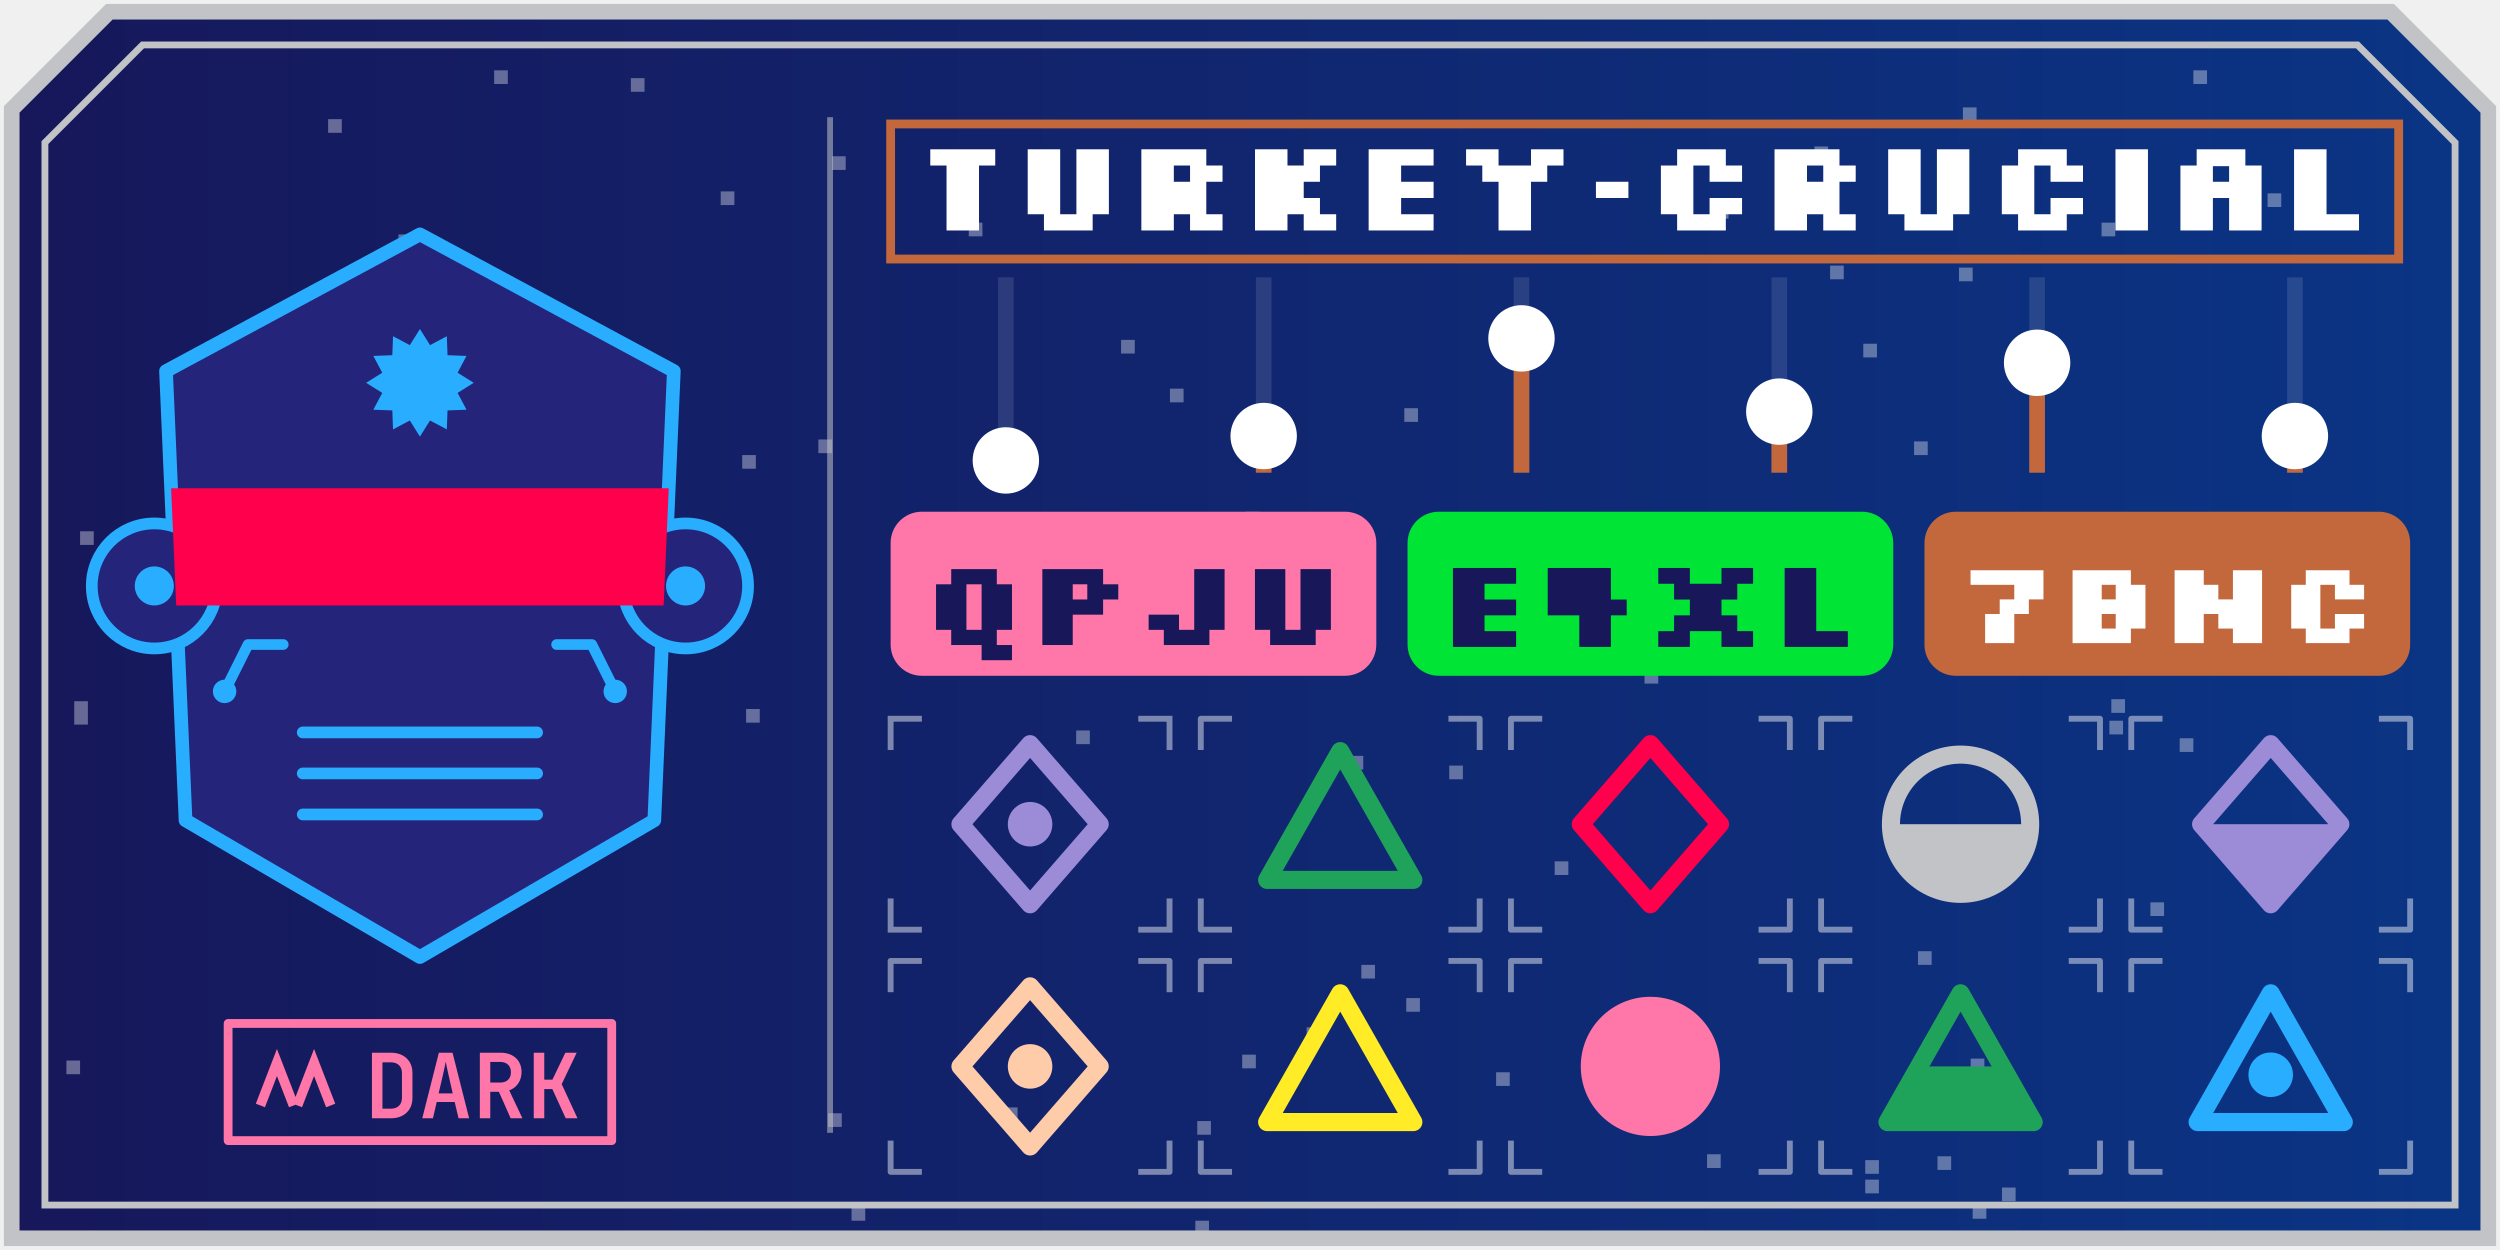
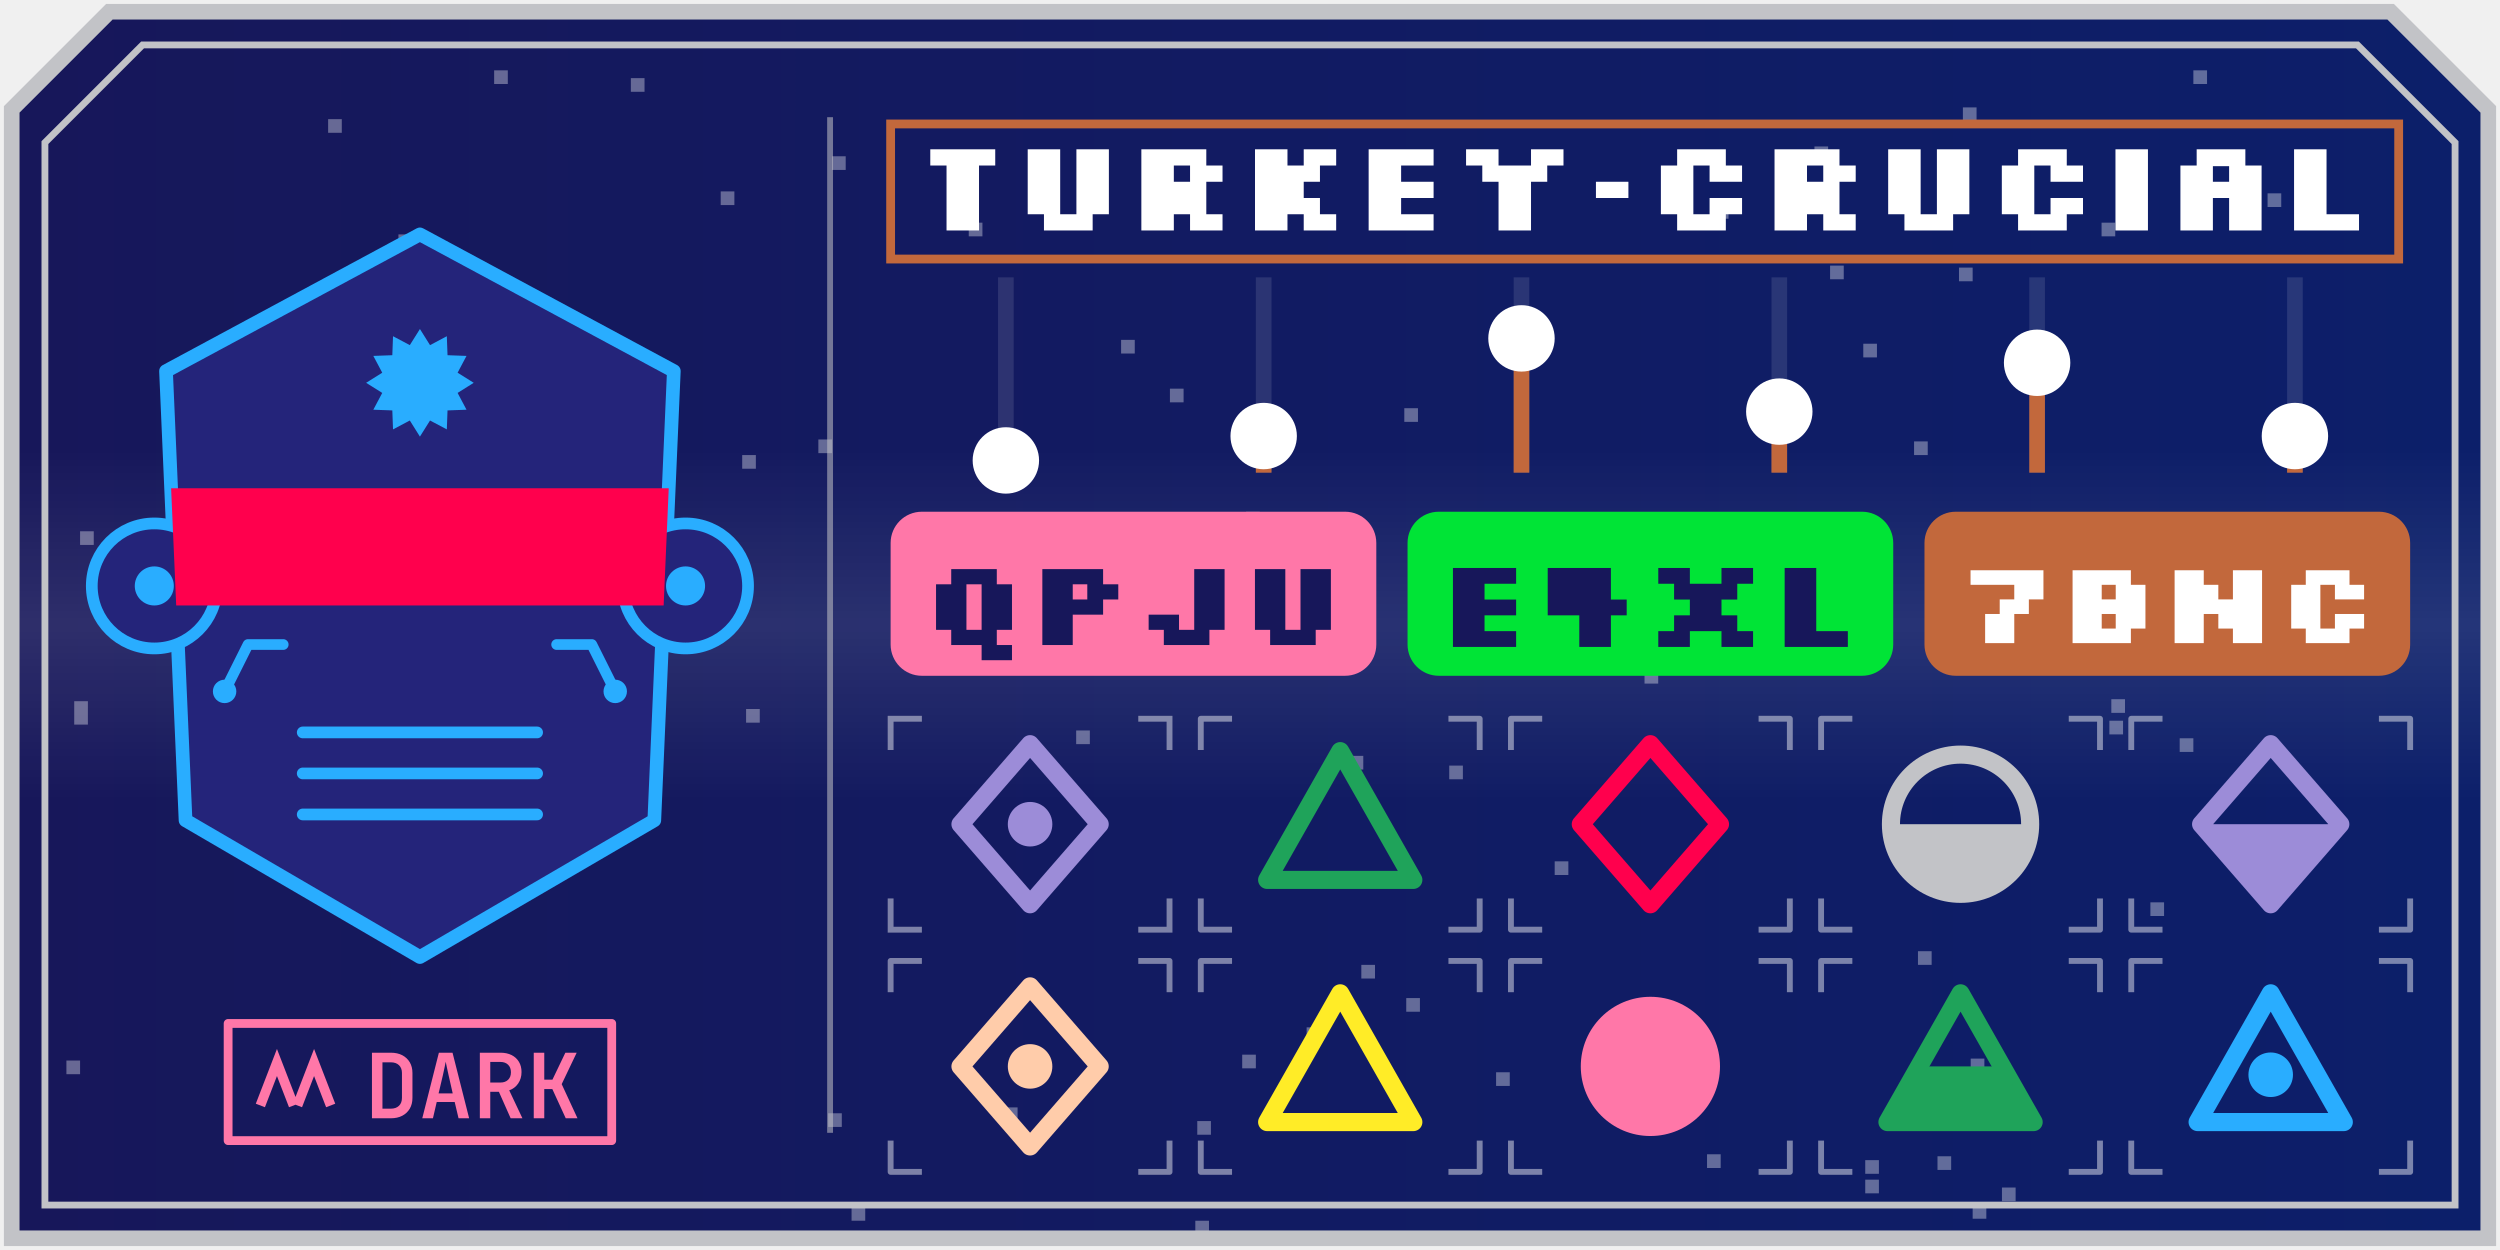
<svg xmlns="http://www.w3.org/2000/svg" viewBox="0 0 960 480" width="320" height="160">
  <defs>
    <linearGradient id="lg0" gradientUnits="userSpaceOnUse" x1="0" y1="240" x2="960" y2="240">
      <stop offset="0" stop-color="#17175A" />
-       <stop offset="1" stop-color="#0A3585" />
+       <stop offset="1" stop-color="#0C1F6A" />
    </linearGradient>
    <clipPath id="c1">
      <path d="M4.5 42L42 4.5L918 4.5L955.5 42L955.5 475.5L4.5 475.5Z" />
    </clipPath>
-     <clipPath id="c2">
+     <linearGradient id="lg2" gradientUnits="userSpaceOnUse" x1="0" y1="172.5" x2="0" y2="307.5">
+       <stop offset="0" stop-color="#FFFFFF" stop-opacity="0" />
+       <stop offset="0.5" stop-color="#FFFFFF" stop-opacity="0.1" />
+       <stop offset="1" stop-color="#FFFFFF" stop-opacity="0" />
+     </linearGradient>
+     <clipPath id="c3">
      <path d="M161.25 90L258.75 142.5L251.25 315L161.25 367.5L71.25 315L63.75 142.5Z" />
    </clipPath>
-     <clipPath id="c3">
+     <clipPath id="c4">
      <path d="M718.1 316.5L787.6 316.5L787.6 353.92L718.1 353.92Z" />
    </clipPath>
-     <clipPath id="c4">
+     <clipPath id="c5">
      <path d="M837.2 316.5L906.7 316.5L906.7 353.92L837.2 353.92Z" />
    </clipPath>
-     <clipPath id="c5">
+     <clipPath id="c6">
      <path d="M718.1 409.5L787.6 409.5L787.6 446.92L718.1 446.92Z" />
    </clipPath>
  </defs>
  <path d="M4.5 42L42 4.5L918 4.5L955.5 42L955.5 475.5L4.5 475.5Z" fill="url(#lg0)" />
  <g clip-path="url(#c1)">
+     <path d="M0 172.5L960 172.5L960 307.5L0 307.5Z" fill="url(#lg2)" />
    <path d="M449.25 149.25L454.5 149.25L454.5 154.5L449.25 154.5ZM459 468.75L464.25 468.75L464.25 474L459 474ZM825.75 346.5L831 346.5L831 351.75L825.75 351.75ZM478.5 196.5L483.75 196.5L483.75 201.75L478.5 201.75ZM385.5 425.25L390.75 425.25L390.75 430.5L385.5 430.5ZM715.5 132L720.75 132L720.75 137.25L715.5 137.25ZM518.25 290.25L523.5 290.25L523.5 295.5L518.25 295.5ZM870.75 74.25L876 74.25L876 79.5L870.75 79.5ZM242.25 30L247.5 30L247.5 35.25L242.25 35.25ZM631.5 257.25L636.75 257.25L636.75 262.5L631.5 262.5ZM810.75 268.5L816 268.5L816 273.75L810.75 273.75ZM501.75 394.5L507 394.5L507 399.75L501.75 399.75ZM631.5 420L636.75 420L636.75 425.25L631.5 425.25ZM314.25 168.75L319.5 168.75L319.5 174L314.25 174ZM753.75 41.25L759 41.25L759 46.5L753.75 46.5ZM522.75 370.5L528 370.5L528 375.75L522.75 375.75ZM842.25 27L847.5 27L847.5 32.25L842.25 32.25ZM716.25 445.5L721.5 445.5L721.5 450.75L716.25 450.75ZM318 427.5L323.25 427.5L323.25 432.75L318 432.75ZM615.75 213.75L621 213.75L621 219L615.75 219ZM235.5 302.25L240.75 302.25L240.75 307.5L235.5 307.5ZM735 169.5L740.25 169.5L740.25 174.75L735 174.75ZM189.75 27L195 27L195 32.25L189.75 32.25ZM153 90L158.25 90L158.25 95.25L153 95.25ZM554.25 219.75L559.5 219.75L559.5 225L554.25 225ZM837 283.5L842.25 283.5L842.25 288.75L837 288.75ZM833.25 217.5L838.5 217.5L838.5 222.75L833.25 222.75ZM286.5 272.25L291.75 272.25L291.75 277.5L286.5 277.5ZM756.75 406.5L762 406.5L762 411.75L756.75 411.75ZM276.75 73.5L282 73.5L282 78.75L276.75 78.75ZM556.5 294L561.75 294L561.75 299.25L556.5 299.25ZM25.5 407.25L30.75 407.25L30.75 412.5L25.5 412.5ZM30.75 204L36 204L36 209.25L30.75 209.25ZM540 383.25L545.25 383.25L545.25 388.5L540 388.5ZM744 444L749.25 444L749.25 449.25L744 449.25ZM810 276.75L815.25 276.75L815.25 282L810 282ZM421.5 237.75L426.75 237.75L426.75 243L421.5 243ZM459.75 430.5L465 430.5L465 435.75L459.75 435.75ZM327 463.5L332.25 463.5L332.25 468.75L327 468.75ZM912 246.75L917.25 246.75L917.25 252L912 252ZM658.5 78.75L663.75 78.75L663.75 84L658.5 84ZM757.5 462.75L762.75 462.75L762.75 468L757.5 468ZM655.5 443.25L660.75 443.25L660.75 448.5L655.5 448.5ZM807 85.5L812.25 85.5L812.25 90.75L807 90.75ZM693 251.25L698.25 251.25L698.25 256.5L693 256.5ZM319.5 60L324.75 60L324.75 65.25L319.5 65.25ZM413.25 280.5L418.5 280.5L418.5 285.75L413.25 285.75ZM736.5 365.25L741.75 365.25L741.75 370.5L736.5 370.5ZM150 337.5L155.25 337.5L155.25 342.75L150 342.75ZM574.5 411.75L579.75 411.75L579.75 417L574.5 417ZM859.5 77.25L864.75 77.25L864.75 82.5L859.5 82.5ZM539.25 156.75L544.5 156.75L544.5 162L539.25 162ZM477 405L482.25 405L482.25 410.25L477 410.25ZM372 85.5L377.25 85.5L377.25 90.75L372 90.75ZM126 45.75L131.25 45.75L131.25 51L126 51ZM28.5 273L33.75 273L33.75 278.25L28.5 278.25ZM752.25 102.75L757.5 102.75L757.5 108L752.25 108ZM943.5 20.25L948.75 20.25L948.75 25.5L943.5 25.5ZM682.5 246L687.75 246L687.75 251.25L682.5 251.25ZM696.75 56.25L702 56.25L702 61.5L696.75 61.5ZM430.5 130.5L435.75 130.5L435.75 135.75L430.5 135.75ZM285 174.75L290.25 174.75L290.25 180L285 180ZM768.75 456L774 456L774 461.25L768.75 461.25ZM28.5 269.25L33.75 269.25L33.75 274.5L28.5 274.5ZM615 248.25L620.25 248.25L620.25 253.5L615 253.5ZM597 330.75L602.25 330.75L602.25 336L597 336ZM147.75 142.5L153 142.5L153 147.75L147.75 147.75ZM149.25 270L154.5 270L154.5 275.25L149.25 275.25ZM716.25 453L721.5 453L721.5 458.25L716.25 458.25ZM702.75 102L708 102L708 107.25L702.75 107.25Z" fill="#FFFFFF" fill-opacity="0.35" />
  </g>
  <path d="M4.5 42L42 4.5L918 4.5L955.5 42L955.5 475.5L4.5 475.5Z" fill="none" stroke="#C2C3C7" stroke-width="6" />
  <path d="M17.25 54.75L54.75 17.25L905.25 17.25L942.75 54.75L942.75 462.75L17.25 462.75Z" fill="none" stroke="#C2C3C7" stroke-width="2.62" />
  <path d="M318.75 45L318.75 435" fill="none" stroke="#C2C3C7" stroke-opacity="0.55" stroke-width="2.25" />
  <path d="M161.25 90L258.75 142.5L251.25 315L161.25 367.5L71.25 315L63.75 142.5Z" fill="#24247A" />
  <path d="M161.25 90L258.75 142.5L251.25 315L161.25 367.5L71.25 315L63.75 142.5Z" fill="none" stroke="#29ADFF" stroke-width="5.25" stroke-linecap="round" stroke-linejoin="round" />
  <path d="M83.25 225C83.25 238.25 72.5 249 59.25 249C46 249 35.25 238.25 35.25 225C35.25 211.75 46 201 59.25 201C72.5 201 83.25 211.75 83.25 225" fill="#24247A" />
  <path d="M83.25 225C83.25 238.25 72.5 249 59.25 249C46 249 35.25 238.25 35.25 225C35.25 211.75 46 201 59.25 201C72.5 201 83.25 211.75 83.25 225" fill="none" stroke="#29ADFF" stroke-width="4.5" stroke-linecap="round" stroke-linejoin="round" />
  <path d="M66.75 225C66.75 229.14 63.39 232.5 59.25 232.5C55.11 232.5 51.75 229.14 51.75 225C51.75 220.86 55.11 217.5 59.25 217.5C63.39 217.5 66.75 220.86 66.75 225" fill="#29ADFF" />
  <path d="M287.25 225C287.25 238.25 276.5 249 263.25 249C250 249 239.25 238.25 239.25 225C239.25 211.75 250 201 263.25 201C276.5 201 287.25 211.75 287.25 225" fill="#24247A" />
  <path d="M287.25 225C287.25 238.25 276.5 249 263.25 249C250 249 239.25 238.25 239.25 225C239.25 211.75 250 201 263.25 201C276.5 201 287.25 211.75 287.25 225" fill="none" stroke="#29ADFF" stroke-width="4.5" stroke-linecap="round" stroke-linejoin="round" />
  <path d="M270.75 225C270.75 229.14 267.39 232.5 263.25 232.5C259.11 232.5 255.75 229.14 255.75 225C255.75 220.86 259.11 217.5 263.25 217.5C267.39 217.5 270.75 220.86 270.75 225" fill="#29ADFF" />
  <path d="M161.25 126.34L165.13 132.53L171.58 129.11L171.85 136.4L179.14 136.67L175.72 143.12L181.91 147L175.72 150.88L179.14 157.33L171.85 157.6L171.58 164.89L165.13 161.47L161.25 167.66L157.37 161.47L150.92 164.89L150.65 157.6L143.36 157.33L146.78 150.88L140.59 147L146.78 143.12L143.36 136.67L150.65 136.4L150.92 129.11L157.37 132.53Z" fill="#29ADFF" />
-   <g clip-path="url(#c2)">
+   <g clip-path="url(#c3)">
    <path d="M56.25 187.5L266.25 187.5L266.25 232.5L56.25 232.5Z" fill="#FF004D" />
  </g>
  <path d="M116.25 281.25L206.25 281.25M116.25 297L206.25 297M116.25 312.75L206.25 312.75" fill="none" stroke="#29ADFF" stroke-width="4.5" stroke-linecap="round" stroke-linejoin="round" />
  <path d="M108.75 247.5L95.25 247.5L86.25 265.5" fill="none" stroke="#29ADFF" stroke-width="4.12" stroke-linecap="round" stroke-linejoin="round" />
  <path d="M90.75 265.5C90.75 267.99 88.74 270 86.25 270C83.76 270 81.75 267.99 81.75 265.5C81.75 263.01 83.76 261 86.25 261C88.74 261 90.75 263.01 90.75 265.5" fill="#29ADFF" />
  <path d="M213.75 247.5L227.25 247.5L236.25 265.5" fill="none" stroke="#29ADFF" stroke-width="4.12" stroke-linecap="round" stroke-linejoin="round" />
  <path d="M240.75 265.5C240.75 267.99 238.74 270 236.25 270C233.76 270 231.75 267.99 231.75 265.5C231.75 263.01 233.76 261 236.25 261C238.74 261 240.75 263.01 240.75 265.5" fill="#29ADFF" />
  <path d="M87.6 393L234.9 393L234.9 438L87.6 438Z" fill="none" stroke="#FF77A8" stroke-width="3.38" stroke-linejoin="round" />
  <path d="M99.98 424.5L106.35 408L112.73 424.5M114.23 424.5L120.6 408L126.98 424.5" fill="none" stroke="#FF77A8" stroke-width="3.75" />
  <path d="M142.83 429.42L142.83 404.24L150.07 404.24Q152.62 404.24 154.47 405.2Q156.31 406.17 157.35 407.91Q158.38 409.65 158.38 412.03L158.38 421.59Q158.38 423.97 157.35 425.73Q156.31 427.49 154.47 428.45Q152.62 429.42 150.07 429.42ZM146.86 425.73L150.07 425.73Q152.07 425.73 153.21 424.62Q154.35 423.52 154.35 421.59L154.35 412.03Q154.35 410.13 153.21 409.03Q152.07 407.93 150.07 407.93L146.86 407.93ZM162.15 429.42L168.53 404.24L173.77 404.24L180.15 429.42L176.08 429.42L174.6 423.18L167.7 423.18L166.25 429.42ZM168.42 419.86L173.84 419.86L172.25 412.86Q171.84 411.07 171.55 409.65Q171.25 408.24 171.15 407.69Q171.05 408.24 170.77 409.63Q170.49 411.03 170.08 412.83ZM184.26 429.42L184.26 404.24L192.19 404.24Q194.64 404.24 196.46 405.15Q198.27 406.06 199.27 407.74Q200.27 409.41 200.27 411.65Q200.27 414.17 198.99 416.05Q197.71 417.93 195.54 418.69L200.61 429.42L196.09 429.42L191.57 419.24L188.26 419.24L188.26 429.42ZM188.26 415.69L192.19 415.69Q194.02 415.69 195.11 414.64Q196.2 413.58 196.2 411.76Q196.2 409.93 195.11 408.86Q194.02 407.79 192.19 407.79L188.26 407.79ZM204.96 429.42L204.96 404.24L209 404.24L209 414.58L212.14 414.58L217.1 404.24L221.45 404.24L215.69 416.31L221.76 429.42L217.24 429.42L212.1 418.21L209 418.21L209 429.42Z" fill="#FF77A8" />
  <path d="M363.47 88.5L363.47 63.56L357.23 63.56L357.23 57.33L382.17 57.33L382.17 63.56L375.94 63.56L375.94 88.5ZM400.88 88.5L400.88 82.27L394.64 82.27L394.64 57.33L407.11 57.33L407.11 82.27L413.34 82.27L413.34 57.33L425.81 57.33L425.81 82.27L419.58 82.27L419.58 88.5ZM438.28 88.5L438.28 57.33L463.22 57.33L463.22 63.56L469.45 63.56L469.45 69.8L463.22 69.8L463.22 82.27L469.45 82.27L469.45 88.5L456.98 88.5L456.98 82.27L450.75 82.27L450.75 88.5ZM450.75 69.8L456.98 69.8L456.98 63.56L450.75 63.56ZM481.92 88.5L481.92 57.33L494.39 57.33L494.39 63.56L500.63 63.56L500.63 57.33L513.09 57.33L513.09 63.56L506.86 63.56L506.86 69.8L500.63 69.8L500.63 76.03L506.86 76.03L506.86 82.27L513.09 82.27L513.09 88.5L500.63 88.5L500.63 82.27L494.39 82.27L494.39 88.5ZM525.56 88.5L525.56 57.33L550.5 57.33L550.5 63.56L538.03 63.56L538.03 69.8L550.5 69.8L550.5 76.03L538.03 76.03L538.03 82.27L550.5 82.27L550.5 88.5ZM575.44 88.5L575.44 69.8L569.2 69.8L569.2 63.56L562.97 63.56L562.97 57.33L575.44 57.33L575.44 63.56L587.91 63.56L587.91 57.33L600.38 57.33L600.38 63.56L594.14 63.56L594.14 69.8L587.91 69.8L587.91 88.5ZM612.84 76.03L612.84 69.8L625.31 69.8L625.31 76.03ZM644.02 88.5L644.02 82.27L637.78 82.27L637.78 63.56L644.02 63.56L644.02 57.33L662.72 57.33L662.72 63.56L668.95 63.56L668.95 69.8L656.48 69.8L656.48 63.56L650.25 63.56L650.25 82.27L656.48 82.27L656.48 76.03L668.95 76.03L668.95 82.27L662.72 82.27L662.72 88.5ZM681.42 88.5L681.42 57.33L706.36 57.33L706.36 63.56L712.59 63.56L712.59 69.8L706.36 69.8L706.36 82.27L712.59 82.27L712.59 88.5L700.13 88.5L700.13 82.27L693.89 82.27L693.89 88.5ZM693.89 69.8L700.13 69.8L700.13 63.56L693.89 63.56ZM731.3 88.5L731.3 82.27L725.06 82.27L725.06 57.33L737.53 57.33L737.53 82.27L743.77 82.27L743.77 57.33L756.23 57.33L756.23 82.27L750 82.27L750 88.5ZM774.94 88.5L774.94 82.27L768.7 82.27L768.7 63.56L774.94 63.56L774.94 57.33L793.64 57.33L793.64 63.56L799.87 63.56L799.87 69.8L787.41 69.8L787.41 63.56L781.17 63.56L781.17 82.27L787.41 82.27L787.41 76.03L799.87 76.03L799.87 82.27L793.64 82.27L793.64 88.5ZM812.34 88.5L812.34 57.33L824.81 57.33L824.81 88.5ZM837.28 88.5L837.28 63.56L843.52 63.56L843.52 57.33L862.22 57.33L862.22 63.56L868.45 63.56L868.45 88.5L855.98 88.5L855.98 76.03L849.75 76.03L849.75 88.5ZM849.75 69.8L855.98 69.8L855.98 63.81L849.75 63.81ZM880.92 88.5L880.92 57.33L893.39 57.33L893.39 82.27L905.86 82.27L905.86 88.5Z" fill="#FFFFFF" />
  <path d="M342 47.6L921.09 47.6L921.09 99.47L342 99.47Z" fill="none" stroke="#C2683C" stroke-width="3.38" />
  <path d="M383.25 106.5L389.25 106.5L389.25 181.5L383.25 181.5Z" fill="#FFFFFF" fill-opacity="0.11" />
  <path d="M383.25 176.81L389.25 176.81L389.25 181.5L383.25 181.5Z" fill="#C2683C" />
  <path d="M399 176.81C399 183.85 393.29 189.56 386.25 189.56C379.21 189.56 373.5 183.85 373.5 176.81C373.5 169.77 379.21 164.06 386.25 164.06C393.29 164.06 399 169.77 399 176.81" fill="#FFFFFF" />
  <path d="M482.25 106.5L488.25 106.5L488.25 181.5L482.25 181.5Z" fill="#FFFFFF" fill-opacity="0.11" />
  <path d="M482.25 167.44L488.25 167.44L488.25 181.5L482.25 181.5Z" fill="#C2683C" />
  <path d="M498 167.44C498 174.48 492.29 180.19 485.25 180.19C478.21 180.19 472.5 174.48 472.5 167.44C472.5 160.4 478.21 154.69 485.25 154.69C492.29 154.69 498 160.4 498 167.44" fill="#FFFFFF" />
  <path d="M581.25 106.5L587.25 106.5L587.25 181.5L581.25 181.5Z" fill="#FFFFFF" fill-opacity="0.11" />
  <path d="M581.25 129.94L587.25 129.94L587.25 181.5L581.25 181.5Z" fill="#C2683C" />
  <path d="M597 129.94C597 136.98 591.29 142.69 584.25 142.69C577.21 142.69 571.5 136.98 571.5 129.94C571.5 122.9 577.21 117.19 584.25 117.19C591.29 117.19 597 122.9 597 129.94" fill="#FFFFFF" />
  <path d="M680.25 106.5L686.25 106.5L686.25 181.5L680.25 181.5Z" fill="#FFFFFF" fill-opacity="0.11" />
  <path d="M680.25 158.06L686.25 158.06L686.25 181.5L680.25 181.5Z" fill="#C2683C" />
  <path d="M696 158.06C696 165.1 690.29 170.81 683.25 170.81C676.21 170.81 670.5 165.1 670.5 158.06C670.5 151.02 676.21 145.31 683.25 145.31C690.29 145.31 696 151.02 696 158.06" fill="#FFFFFF" />
  <path d="M779.25 106.5L785.25 106.5L785.25 181.5L779.25 181.5Z" fill="#FFFFFF" fill-opacity="0.11" />
  <path d="M779.25 139.31L785.25 139.31L785.25 181.5L779.25 181.5Z" fill="#C2683C" />
  <path d="M795 139.31C795 146.35 789.29 152.06 782.25 152.06C775.21 152.06 769.5 146.35 769.5 139.31C769.5 132.27 775.21 126.56 782.25 126.56C789.29 126.56 795 132.27 795 139.31" fill="#FFFFFF" />
  <path d="M878.25 106.5L884.25 106.5L884.25 181.5L878.25 181.5Z" fill="#FFFFFF" fill-opacity="0.11" />
  <path d="M878.25 167.44L884.25 167.44L884.25 181.5L878.25 181.5Z" fill="#C2683C" />
  <path d="M894 167.44C894 174.48 888.29 180.19 881.25 180.19C874.21 180.19 868.5 174.48 868.5 167.44C868.5 160.4 874.21 154.69 881.25 154.69C888.29 154.69 894 160.4 894 167.44" fill="#FFFFFF" />
  <path d="M354 196.5L516.5 196.5L516.5 196.5C523.13 196.5 528.5 201.87 528.5 208.5L528.5 247.5L528.5 247.5C528.5 254.13 523.13 259.5 516.5 259.5L354 259.5L354 259.5C347.37 259.5 342 254.13 342 247.5L342 208.5L342 208.5C342 201.87 347.37 196.5 354 196.5Z" fill="#FF77A8" />
  <path d="M376.94 253.52L376.94 247.69L365.27 247.69L365.27 241.86L359.44 241.86L359.44 224.37L365.27 224.37L365.27 218.54L382.77 218.54L382.77 224.37L388.6 224.37L388.6 241.86L382.77 241.86L382.77 247.69L388.6 247.69L388.6 253.52ZM371.11 241.86L376.94 241.86L376.94 224.37L371.11 224.37ZM400.26 247.69L400.26 218.54L423.59 218.54L423.59 224.37L429.42 224.37L429.42 230.2L423.59 230.2L423.59 236.03L411.93 236.03L411.93 247.69ZM411.93 230.2L417.52 230.2L417.52 224.37L411.93 224.37ZM446.91 247.69L446.91 241.86L441.08 241.86L441.08 236.03L452.74 236.03L452.74 241.86L458.58 241.86L458.58 218.54L470.24 218.54L470.24 241.86L464.41 241.86L464.41 247.69ZM487.73 247.69L487.73 241.86L481.9 241.86L481.9 218.54L493.56 218.54L493.56 241.86L499.39 241.86L499.39 218.54L511.06 218.54L511.06 241.86L505.23 241.86L505.23 247.69Z" fill="#17175A" />
  <path d="M552.5 196.5L715 196.5L715 196.5C721.63 196.5 727 201.87 727 208.5L727 247.5L727 247.5C727 254.13 721.63 259.5 715 259.5L552.5 259.5L552.5 259.5C545.87 259.5 540.5 254.13 540.5 247.5L540.5 208.5L540.5 208.5C540.5 201.87 545.87 196.5 552.5 196.5Z" fill="#00E436" />
  <path d="M557.93 248.42L557.93 218.1L582.19 218.1L582.19 224.16L570.06 224.16L570.06 230.23L582.19 230.23L582.19 236.29L570.06 236.29L570.06 242.36L582.19 242.36L582.19 248.42ZM606.45 248.42L606.45 236.29L594.32 236.29L594.32 218.1L618.59 218.1L618.59 230.23L624.65 230.23L624.65 236.29L618.59 236.29L618.59 248.42ZM636.78 248.42L636.78 242.36L642.85 242.36L642.85 236.29L648.91 236.29L648.91 230.23L642.85 230.23L642.85 224.16L636.78 224.16L636.78 218.1L648.91 218.1L648.91 224.16L661.05 224.16L661.05 218.1L673.18 218.1L673.18 224.16L667.11 224.16L667.11 230.23L661.05 230.23L661.05 236.29L667.11 236.29L667.11 242.36L673.18 242.36L673.18 248.42L661.05 248.42L661.05 242.36L648.91 242.36L648.91 248.42ZM685.31 248.42L685.31 218.1L697.44 218.1L697.44 242.36L709.57 242.36L709.57 248.42Z" fill="#17175A" />
  <path d="M751 196.5L913.5 196.5L913.5 196.5C920.13 196.5 925.5 201.87 925.5 208.5L925.5 247.5L925.5 247.5C925.5 254.13 920.13 259.5 913.5 259.5L751 259.5L751 259.5C744.37 259.5 739 254.13 739 247.5L739 208.5L739 208.5C739 201.87 744.37 196.5 751 196.5Z" fill="#C2683C" />
  <path d="M762.29 246.96L762.29 235.77L767.89 235.77L767.89 230.17L773.48 230.17L773.48 224.57L756.69 224.57L756.69 218.98L784.68 218.98L784.68 230.17L779.08 230.17L779.08 235.77L773.48 235.77L773.48 246.96ZM795.87 246.96L795.87 218.98L818.26 218.98L818.26 224.57L823.85 224.57L823.85 241.37L818.26 241.37L818.26 246.96ZM807.06 230.17L812.44 230.17L812.44 224.57L807.06 224.57ZM807.06 241.37L812.44 241.37L812.44 235.77L807.06 235.77ZM835.05 246.96L835.05 218.98L846.24 218.98L846.24 224.57L851.84 224.57L851.84 230.17L857.44 230.17L857.44 218.98L868.63 218.98L868.63 246.96L857.44 246.96L857.44 241.37L851.84 241.37L851.84 235.77L846.24 235.77L846.24 246.96ZM885.42 246.96L885.42 241.37L879.82 241.37L879.82 224.57L885.42 224.57L885.42 218.98L902.21 218.98L902.21 224.57L907.81 224.57L907.81 230.17L896.61 230.17L896.61 224.57L891.02 224.57L891.02 241.37L896.61 241.37L896.61 235.77L907.81 235.77L907.81 241.37L902.21 241.37L902.21 246.96Z" fill="#FFFFFF" />
  <path d="M354 276L342 276L342 288M437.1 276L449.1 276L449.1 288M437.1 357L449.1 357L449.1 345M354 357L342 357L342 345" fill="none" stroke="#FFFFFF" stroke-opacity="0.45" stroke-width="2.25" />
  <path d="M395.55 285.76L422.28 316.5L395.55 347.24L368.82 316.5Z" fill="none" stroke="#9C8CD8" stroke-width="6.95" stroke-linejoin="round" />
  <path d="M404.1 316.5C404.1 321.22 400.27 325.05 395.55 325.05C390.83 325.05 387 321.22 387 316.5C387 311.78 390.83 307.95 395.55 307.95C400.27 307.95 404.1 311.78 404.1 316.5" fill="#9C8CD8" />
  <path d="M473.1 276L461.1 276L461.1 288M556.2 276L568.2 276L568.2 288M556.2 357L568.2 357L568.2 345M473.1 357L461.1 357L461.1 345" fill="none" stroke="#FFFFFF" stroke-opacity="0.45" stroke-width="2.25" stroke-linejoin="round" />
  <path d="M514.65 288.43L542.72 337.88L486.58 337.88Z" fill="none" stroke="#1FA35A" stroke-width="6.95" stroke-linejoin="round" />
  <path d="M592.2 276L580.2 276L580.2 288M675.3 276L687.3 276L687.3 288M675.3 357L687.3 357L687.3 345M592.2 357L580.2 357L580.2 345" fill="none" stroke="#FFFFFF" stroke-opacity="0.45" stroke-width="2.25" stroke-linejoin="round" />
  <path d="M633.75 285.76L660.48 316.5L633.75 347.24L607.02 316.5Z" fill="none" stroke="#FF004D" stroke-width="6.95" stroke-linejoin="round" />
  <path d="M711.3 276L699.3 276L699.3 288M794.4 276L806.4 276L806.4 288M794.4 357L806.4 357L806.4 345M711.3 357L699.3 357L699.3 345" fill="none" stroke="#FFFFFF" stroke-opacity="0.45" stroke-width="2.25" stroke-linejoin="round" />
  <path d="M779.58 316.5C779.58 331.26 767.61 343.23 752.85 343.23C738.09 343.23 726.12 331.26 726.12 316.5C726.12 301.74 738.09 289.77 752.85 289.77C767.61 289.77 779.58 301.74 779.58 316.5" fill="none" stroke="#C2C3C7" stroke-width="6.95" stroke-linejoin="round" />
-   <g clip-path="url(#c3)">
+   <g clip-path="url(#c4)">
    <path d="M779.58 316.5C779.58 331.26 767.61 343.23 752.85 343.23C738.09 343.23 726.12 331.26 726.12 316.5C726.12 301.74 738.09 289.77 752.85 289.77C767.61 289.77 779.58 301.74 779.58 316.5" fill="#C2C3C7" />
  </g>
  <path d="M830.4 276L818.4 276L818.4 288M913.5 276L925.5 276L925.5 288M913.5 357L925.5 357L925.5 345M830.4 357L818.4 357L818.4 345" fill="none" stroke="#FFFFFF" stroke-opacity="0.45" stroke-width="2.25" stroke-linejoin="round" />
  <path d="M871.95 285.76L898.68 316.5L871.95 347.24L845.22 316.5Z" fill="none" stroke="#9C8CD8" stroke-width="6.95" stroke-linejoin="round" />
-   <g clip-path="url(#c4)">
+   <g clip-path="url(#c5)">
    <path d="M871.95 285.76L898.68 316.5L871.95 347.24L845.22 316.5Z" fill="#9C8CD8" />
  </g>
  <path d="M354 369L342 369L342 381M437.1 369L449.1 369L449.1 381M437.1 450L449.1 450L449.1 438M354 450L342 450L342 438" fill="none" stroke="#FFFFFF" stroke-opacity="0.45" stroke-width="2.25" stroke-linejoin="round" />
  <path d="M395.55 378.76L422.28 409.5L395.55 440.24L368.82 409.5Z" fill="none" stroke="#FFCCAA" stroke-width="6.95" stroke-linejoin="round" />
  <path d="M404.1 409.5C404.1 414.22 400.27 418.05 395.55 418.05C390.83 418.05 387 414.22 387 409.5C387 404.78 390.83 400.95 395.55 400.95C400.27 400.95 404.1 404.78 404.1 409.5" fill="#FFCCAA" />
  <path d="M473.1 369L461.1 369L461.1 381M556.2 369L568.2 369L568.2 381M556.2 450L568.2 450L568.2 438M473.1 450L461.1 450L461.1 438" fill="none" stroke="#FFFFFF" stroke-opacity="0.45" stroke-width="2.25" stroke-linejoin="round" />
  <path d="M514.65 381.43L542.72 430.88L486.58 430.88Z" fill="none" stroke="#FFEC27" stroke-width="6.95" stroke-linejoin="round" />
  <path d="M592.2 369L580.2 369L580.2 381M675.3 369L687.3 369L687.3 381M675.3 450L687.3 450L687.3 438M592.2 450L580.2 450L580.2 438" fill="none" stroke="#FFFFFF" stroke-opacity="0.45" stroke-width="2.25" stroke-linejoin="round" />
  <path d="M660.48 409.5C660.48 424.26 648.51 436.23 633.75 436.23C618.99 436.23 607.02 424.26 607.02 409.5C607.02 394.74 618.99 382.77 633.75 382.77C648.51 382.77 660.48 394.74 660.48 409.5" fill="#FF77A8" />
  <path d="M711.3 369L699.3 369L699.3 381M794.4 369L806.4 369L806.4 381M794.4 450L806.4 450L806.4 438M711.3 450L699.3 450L699.3 438" fill="none" stroke="#FFFFFF" stroke-opacity="0.45" stroke-width="2.25" stroke-linejoin="round" />
  <path d="M752.85 381.43L780.92 430.88L724.78 430.88Z" fill="none" stroke="#1FA35A" stroke-width="6.95" stroke-linejoin="round" />
-   <g clip-path="url(#c5)">
+   <g clip-path="url(#c6)">
    <path d="M752.85 381.43L780.92 430.88L724.78 430.88Z" fill="#1FA35A" />
  </g>
  <path d="M830.4 369L818.4 369L818.4 381M913.5 369L925.5 369L925.5 381M913.5 450L925.5 450L925.5 438M830.4 450L818.4 450L818.4 438" fill="none" stroke="#FFFFFF" stroke-opacity="0.45" stroke-width="2.25" stroke-linejoin="round" />
  <path d="M871.95 381.43L900.02 430.88L843.88 430.88Z" fill="none" stroke="#29ADFF" stroke-width="6.95" stroke-linejoin="round" />
  <path d="M880.5 412.71C880.5 417.43 876.67 421.26 871.95 421.26C867.23 421.26 863.4 417.43 863.4 412.71C863.4 407.98 867.23 404.15 871.95 404.15C876.67 404.15 880.5 407.98 880.5 412.71" fill="#29ADFF" />
</svg>
